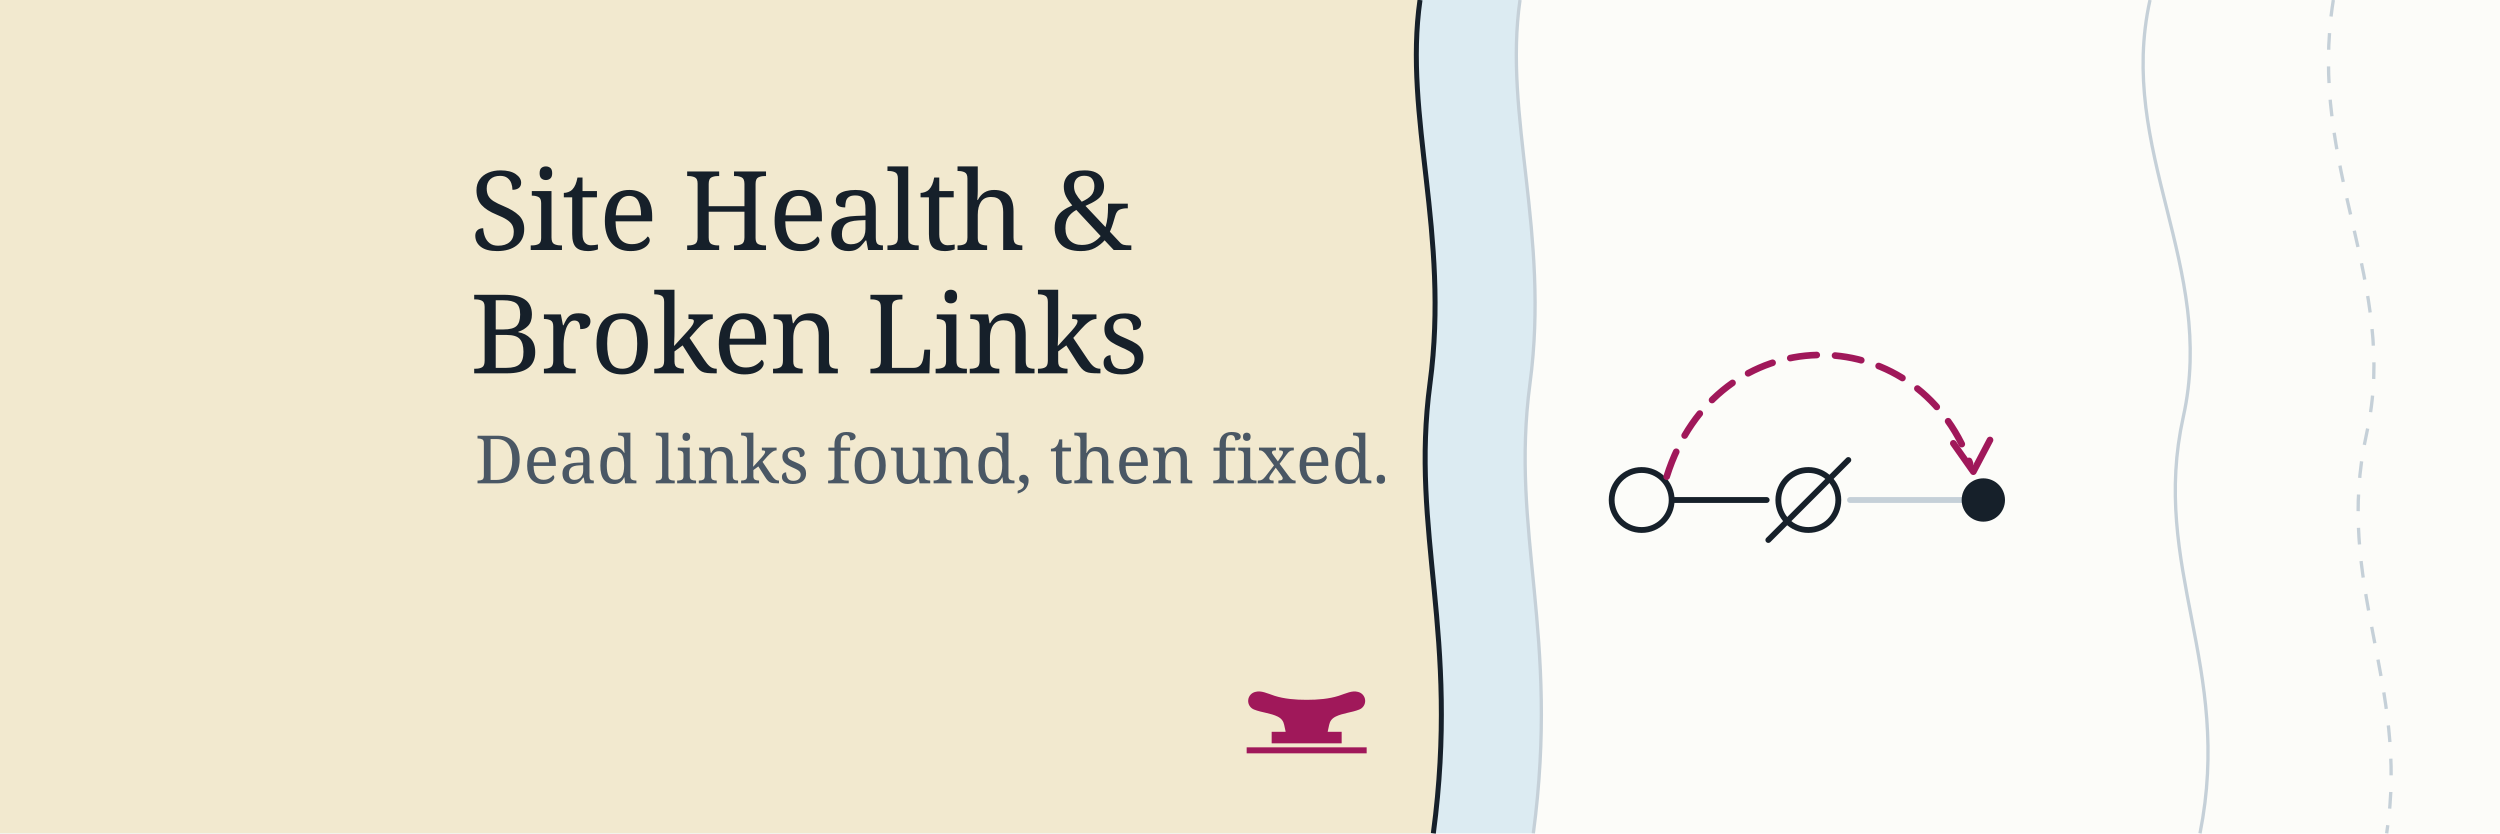
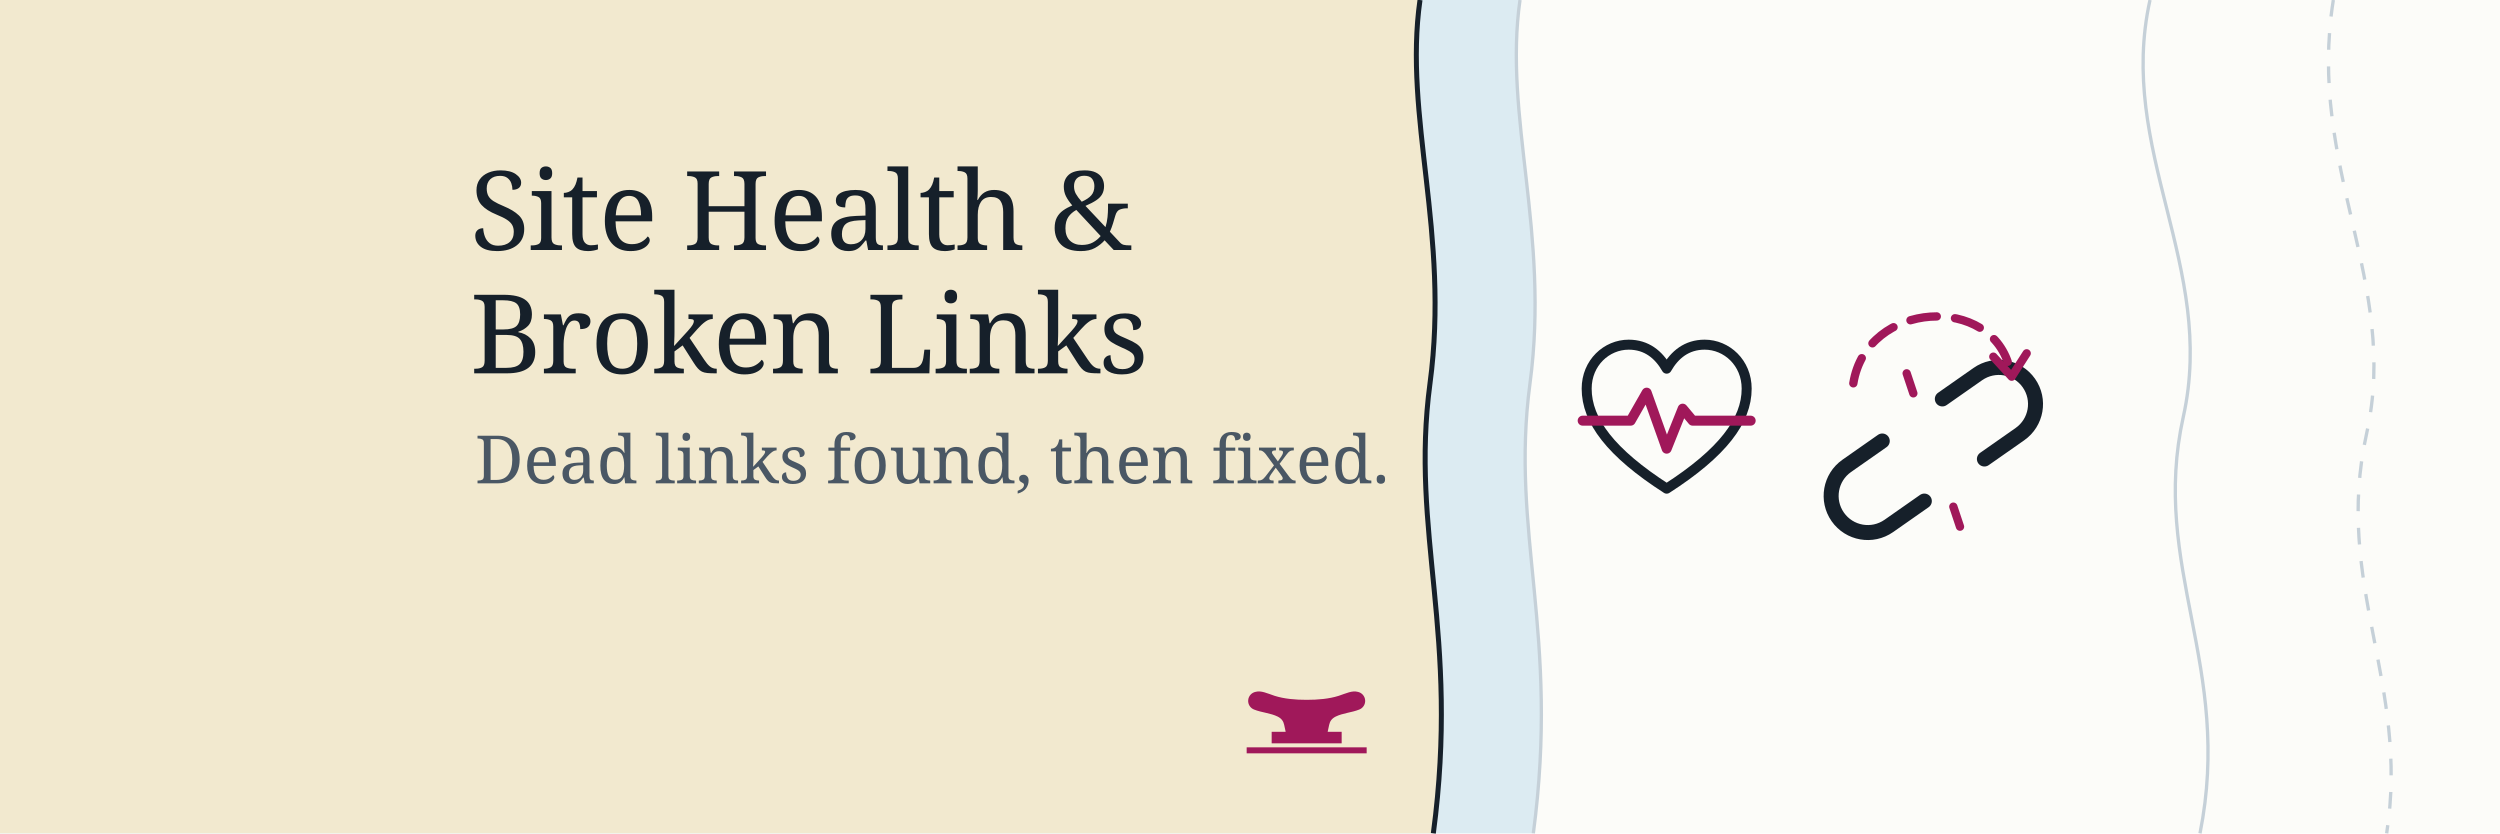
<svg xmlns="http://www.w3.org/2000/svg" viewBox="0 0 1500 500" width="1500" height="500" role="img" aria-label="Site Health &amp; Broken Links. Dead links found, then fixed.">
  <defs>
    <symbol id="cleat" viewBox="0 0 48 28">
      <path fill="currentColor" d="M3.6 3.4C5.8 2.8 8.2 4 11.2 5C15 6.2 19.4 6.6 24 6.6S33 6.2 36.8 5C39.8 4 42.2 2.8 44.4 3.4A3.7 3.7 0 0 1 45 10.5C42 11.7 38.4 11.9 35.6 13.3C34 14.1 33.3 15.2 33 16.6L32.4 19.4H38V24H10V19.4H15.6L15 16.6C14.7 15.2 14 14.1 12.4 13.3C9.6 11.9 6 11.7 3 10.5A3.7 3.7 0 0 1 3.6 3.4Z" />
      <rect y="25.6" width="48" height="2.4" fill="currentColor" />
    </symbol>
  </defs>
  <style>
.paper{fill:#FCFCF9}.water{fill:#DCEBF2}.land{fill:#F2E9CF}
.shore{fill:none;stroke:#16202A;stroke-width:3}
.contour{fill:none;stroke:#C5D0D8;stroke-width:2}
- .line{fill:none;stroke:#16202A;stroke-width:3.5;stroke-linecap:round;stroke-linejoin:round}
- .thin{fill:none;stroke:#16202A;stroke-width:2.5;stroke-linecap:round}
- .grey{fill:none;stroke:#5F6E7B;stroke-width:6;stroke-linecap:round}
- .bar{fill:none;stroke:#16202A;stroke-width:10;stroke-linecap:round}
- .mbar{fill:none;stroke:#A0185A;stroke-width:10;stroke-linecap:round}
- .track{fill:none;stroke:#A0185A;stroke-width:4;stroke-dasharray:16 11;stroke-linecap:round}
- .head{fill:none;stroke:#A0185A;stroke-width:4;stroke-linecap:round;stroke-linejoin:round}
+ .line{fill:none;stroke:#16202A;stroke-width:5;stroke-linecap:round;stroke-linejoin:round}
+ .grey{fill:none;stroke:#5F6E7B;stroke-width:7;stroke-linecap:round}
+ .pale{fill:none;stroke:#C5D0D8;stroke-width:7;stroke-linecap:round}
+ .mbar{fill:none;stroke:#A0185A;stroke-width:12;stroke-linecap:round}
+ .track{fill:none;stroke:#A0185A;stroke-width:5;stroke-dasharray:16 11;stroke-linecap:round}
+ .head{fill:none;stroke:#A0185A;stroke-width:5;stroke-linecap:round;stroke-linejoin:round}
.mark{color:#A0185A;fill:#A0185A}
- .box{fill:#FCFCF9;stroke:#16202A;stroke-width:3.5}
- .dashed{fill:#FCFCF9;stroke:#4A5764;stroke-width:3.5;stroke-dasharray:4 7;stroke-linecap:round}
- .ring{fill:#FCFCF9;stroke:#16202A;stroke-width:3.5}
- .disc{fill:#16202A}
+ .box{fill:#FCFCF9;stroke:#16202A;stroke-width:5}
+ .dashed{fill:#FCFCF9;stroke:#4A5764;stroke-width:4;stroke-dasharray:5 8;stroke-linecap:round}
+ .ring{fill:#FCFCF9;stroke:#16202A;stroke-width:5}
+ .disc{fill:#16202A}.mfill{fill:#A0185A}
.name{font-family:Newsreader,Georgia,serif;font-weight:400;font-size:66px;letter-spacing:-0.015em;fill:#16202A}
.say{font-family:Newsreader,Georgia,serif;font-weight:400;font-size:40px;fill:#4A5764}
</style>
  <rect class="paper" width="1500" height="500" />
  <path class="water" d="M0 0H912C902 70 930 140 918 230S936 380 920 500H0Z" />
  <path class="contour" d="M912 0C902 70 930 140 918 230S936 380 920 500" />
  <path class="land" d="M0 0H852C842 70 870 140 858 230S876 380 860 500H0Z" />
  <path class="shore" d="M852 0C842 70 870 140 858 230S876 380 860 500" />
  <path class="contour" d="M1290 0C1270 90 1330 160 1310 250S1340 400 1320 500" />
  <path class="contour" d="M1400 0C1384 100 1440 170 1420 260S1446 410 1432 500" style="stroke-dasharray:10 10" />
  <text class="name" x="282" y="150">Site Health &amp;</text>
  <text class="name" x="282" y="224">Broken Links</text>
  <text class="say" x="285" y="290">Dead links found, then fixed.</text>
  <use class="mark" href="#cleat" x="748" y="410" width="72" height="42" />
-   <path class="line" d="M985 300H1060" />
-   <path class="line" d="M1110 300H1180" style="stroke:#C5D0D8" />
-   <circle class="ring" cx="985" cy="300" r="18" />
-   <circle class="ring" cx="1085" cy="300" r="18" />
-   <path class="thin" d="M1061 324L1109 276" style="stroke-width:3.5" />
-   <circle class="disc" cx="1190" cy="300" r="13" />
-   <path class="track" d="M1000 286C1030 190 1150 190 1182 278" />
-   <path class="head" d="M1172 266L1184 283L1194 264" />
+   <g transform="translate(940 190) scale(1.2)">
+     <path d="M50 86C22 68 10 52 10 36C10 23 20 14 31 14C40 14 46 19 50 26C54 19 60 14 69 14C80 14 90 23 90 36C90 52 78 68 50 86Z" fill="#FCFCF9" stroke="#16202A" stroke-width="5" stroke-linecap="round" stroke-linejoin="round" />
+     <path fill="none" d="M8 52H32L40 38L50 66L58 46L63 52H92" stroke="#A0185A" stroke-width="5" stroke-linecap="round" stroke-linejoin="round" />
+   </g>
+   <g transform="rotate(-35 1160 270)">
+     <path class="line" d="M1138 248H1112A22 22 0 0 0 1112 292H1138" style="stroke-width:9" />
+     <path class="line" d="M1182 248H1208A22 22 0 0 1 1208 292H1182" style="stroke-width:9" />
+   </g>
+   <path class="head" d="M1148 236L1144 224M1172 304L1176 316" style="stroke-width:5" />
+   <path class="track" d="M1112 230C1120 180 1196 176 1206 222" />
+   <path class="head" d="M1196 214L1207 226L1216 212" />
</svg>
